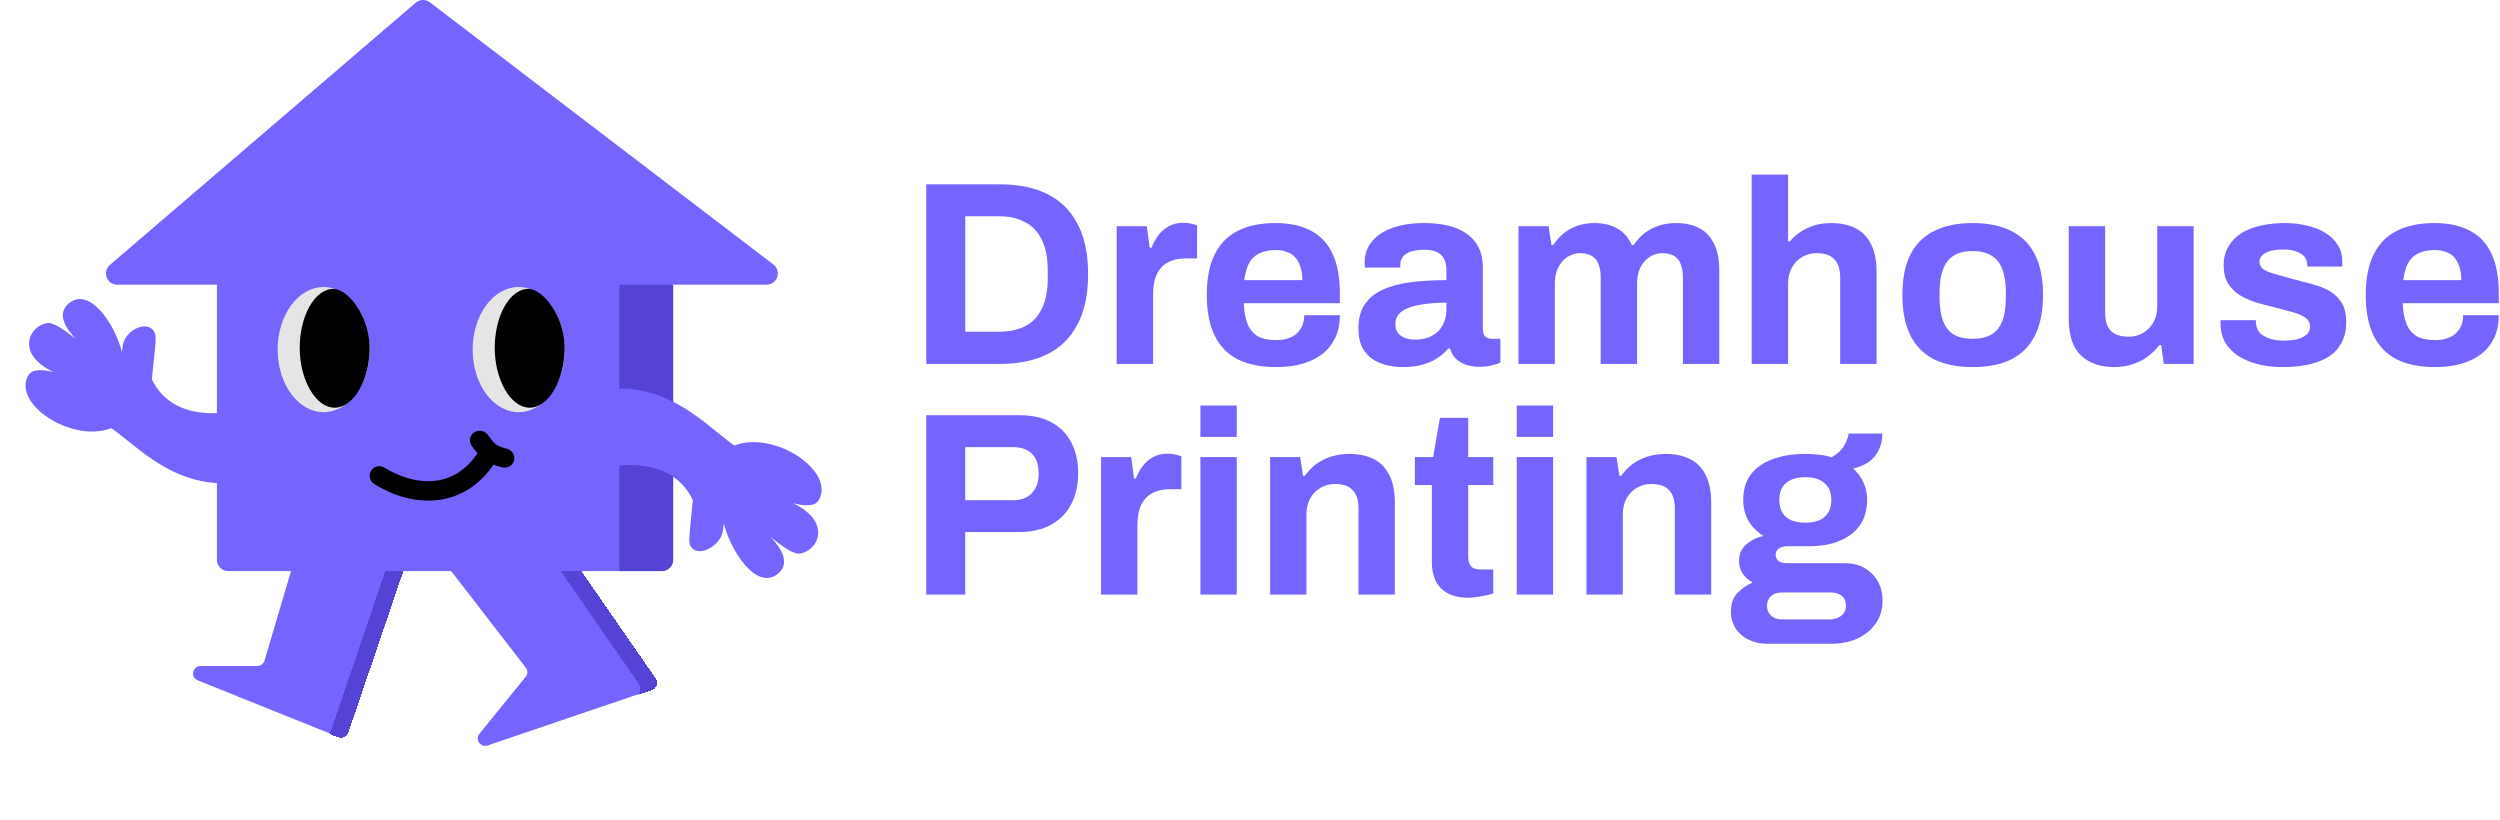
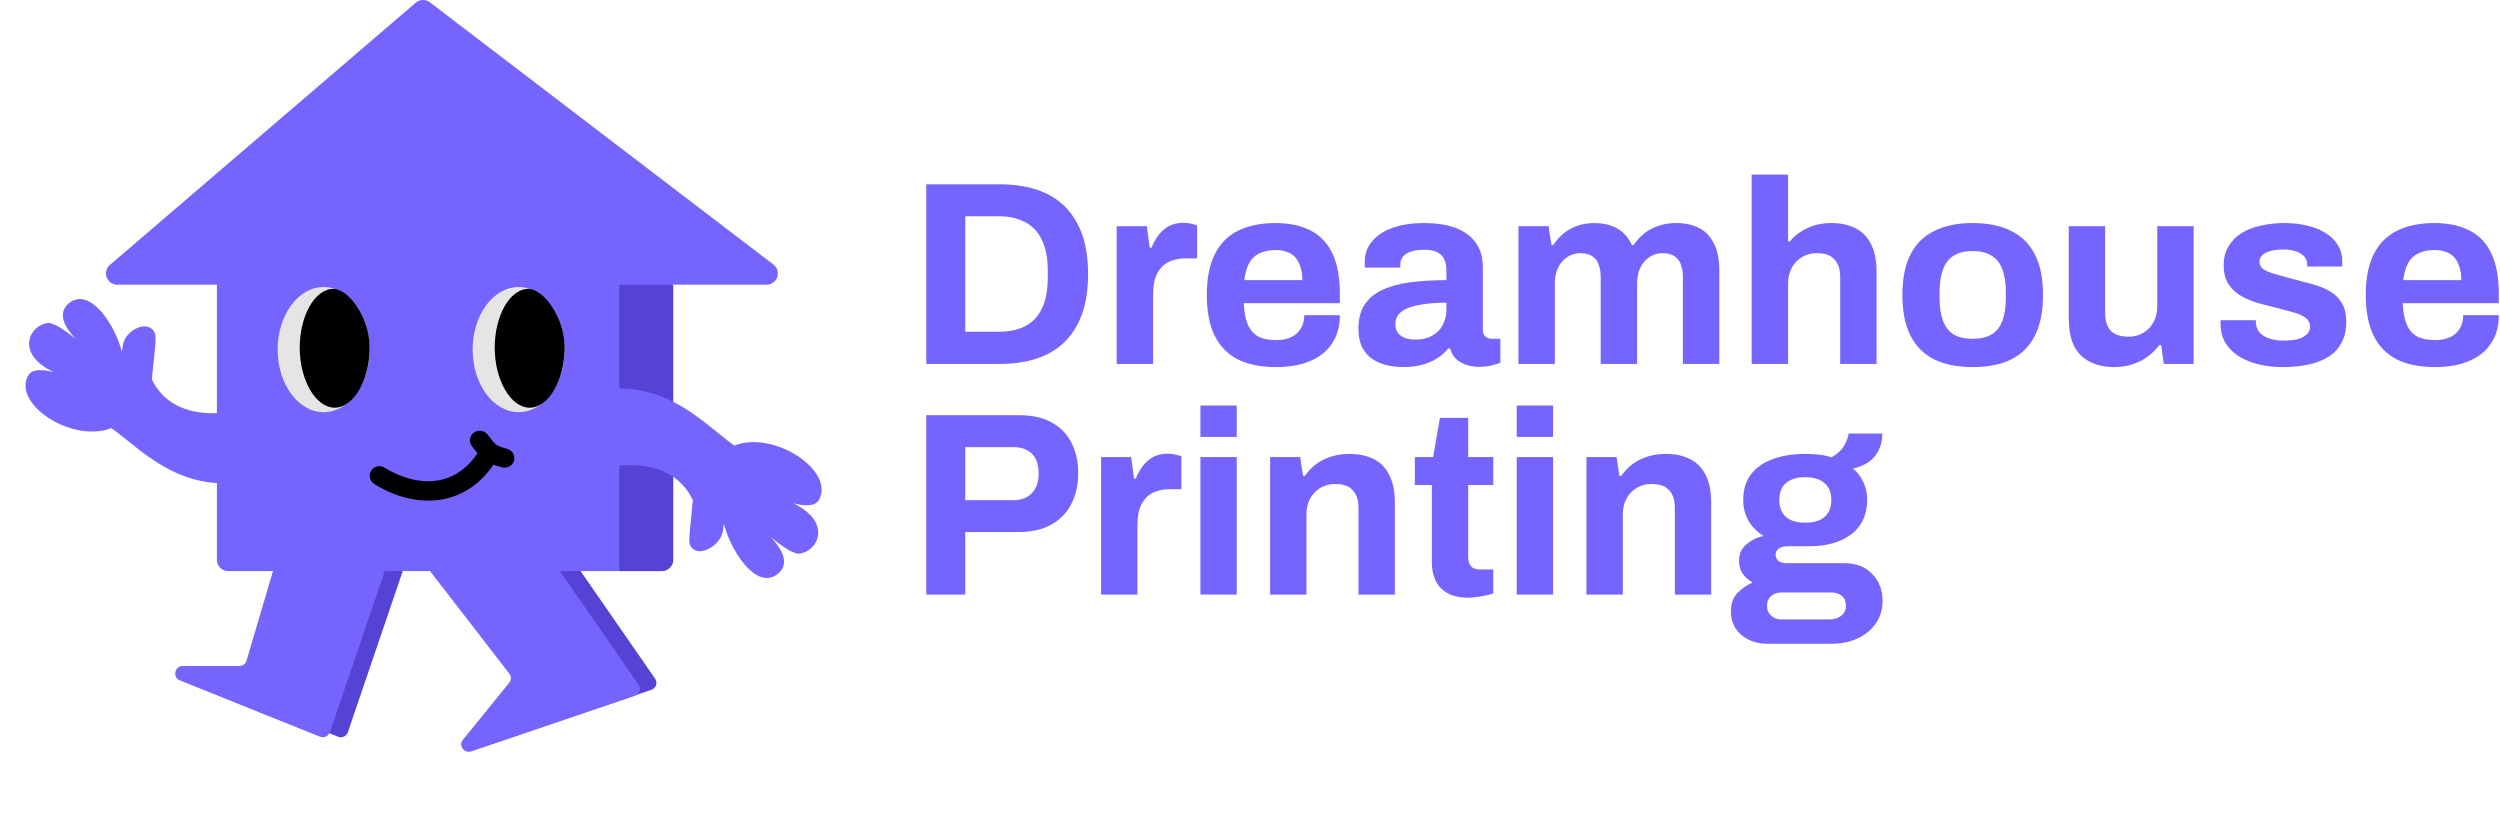
<svg xmlns="http://www.w3.org/2000/svg" width="1668" height="547" viewBox="0 0 1668 547" fill="none">
-   <g filter="url(#filter0_i_334_176)">
-     <path d="M350.847 445.499L279.386 353.039C277.606 350.736 278.237 347.439 280.753 345.901L334.384 313.12C336.703 311.703 339.756 312.326 341.282 314.529L437.102 452.831C438.958 455.509 437.697 459.177 434.554 460.244L325.492 497.295C320.702 498.922 316.71 493.471 319.855 489.598L350.767 451.512C352.194 449.754 352.227 447.285 350.847 445.499Z" fill="#7664FF" />
-   </g>
-   <g filter="url(#filter1_i_334_176)">
-     <path d="M176.487 440.766L202.47 352.913C203.208 350.419 205.735 348.907 208.281 349.436L269.231 362.095C272.174 362.706 273.916 365.757 272.947 368.603L232.1 488.506C231.176 491.22 228.164 492.602 225.503 491.533L132.05 453.987C126.945 451.936 128.413 444.347 133.914 444.347H171.692C173.908 444.347 175.859 442.89 176.487 440.766Z" fill="#7664FF" />
-   </g>
+   <clipPath id="leg1">
+     <path d="M350.847 445.499L279.386 353.039C277.606 350.736 278.237 347.439 280.753 345.901L334.384 313.12C336.703 311.703 339.756 312.326 341.282 314.529L437.102 452.831C438.958 455.509 437.697 459.177 434.554 460.244L325.492 497.295C320.702 498.922 316.71 493.471 319.855 489.598L350.767 451.512C352.194 449.754 352.227 447.285 350.847 445.499Z" />
+   </clipPath>
+   <path d="M350.847 445.499L279.386 353.039C277.606 350.736 278.237 347.439 280.753 345.901L334.384 313.12C336.703 311.703 339.756 312.326 341.282 314.529L437.102 452.831C438.958 455.509 437.697 459.177 434.554 460.244L325.492 497.295C320.702 498.922 316.71 493.471 319.855 489.598L350.767 451.512C352.194 449.754 352.227 447.285 350.847 445.499Z" fill="#5443D4" />
+   <path d="M350.847 445.499L279.386 353.039C277.606 350.736 278.237 347.439 280.753 345.901L334.384 313.12C336.703 311.703 339.756 312.326 341.282 314.529L437.102 452.831C438.958 455.509 437.697 459.177 434.554 460.244L325.492 497.295C320.702 498.922 316.71 493.471 319.855 489.598L350.767 451.512C352.194 449.754 352.227 447.285 350.847 445.499Z" fill="#7664FF" transform="translate(-11 4)" clip-path="url(#leg1)" />
+   <clipPath id="leg2">
+     <path d="M176.487 440.766L202.47 352.913C203.208 350.419 205.735 348.907 208.281 349.436L269.231 362.095C272.174 362.706 273.916 365.757 272.947 368.603L232.1 488.506C231.176 491.22 228.164 492.602 225.503 491.533L132.05 453.987C126.945 451.936 128.413 444.347 133.914 444.347H171.692C173.908 444.347 175.859 442.89 176.487 440.766Z" />
+   </clipPath>
+   <path d="M176.487 440.766L202.47 352.913C203.208 350.419 205.735 348.907 208.281 349.436L269.231 362.095C272.174 362.706 273.916 365.757 272.947 368.603L232.1 488.506C231.176 491.22 228.164 492.602 225.503 491.533L132.05 453.987C126.945 451.936 128.413 444.347 133.914 444.347H171.692C173.908 444.347 175.859 442.89 176.487 440.766Z" fill="#5443D4" />
+   <path d="M176.487 440.766L202.47 352.913C203.208 350.419 205.735 348.907 208.281 349.436L269.231 362.095C272.174 362.706 273.916 365.757 272.947 368.603L232.1 488.506C231.176 491.22 228.164 492.602 225.503 491.533L132.05 453.987C126.945 451.936 128.413 444.347 133.914 444.347H171.692C173.908 444.347 175.859 442.89 176.487 440.766Z" fill="#7664FF" transform="translate(-12 0)" clip-path="url(#leg2)" />
  <path d="M152.22 373.5V182.45H78.212L282.248 7.5L511.467 182.45H441.057V373.5H152.22Z" fill="#7664FF" stroke="#7664FF" stroke-width="15" stroke-linecap="round" stroke-linejoin="round" />
  <path d="M413.702 190.5H448.691V373.5C448.691 377.366 445.557 380.5 441.691 380.5H413.702V190.5Z" fill="#5443D4" stroke="#5443D4" stroke-linecap="round" stroke-linejoin="round" />
  <ellipse cx="215.926" cy="233.246" rx="30.686" ry="41.746" fill="#E5E5E5" />
  <path d="M246.612 232.052C246.612 253.132 236.171 272.009 223.291 272.009C210.411 272.009 199.969 253.132 199.969 232.052C199.969 210.973 209.797 192.692 222.677 192.692C232.497 193.289 246.612 210.973 246.612 232.052Z" fill="black" />
  <ellipse cx="346.036" cy="233.246" rx="30.686" ry="41.746" fill="#E5E5E5" />
  <path d="M376.722 232.052C376.722 253.132 366.28 272.009 353.4 272.009C340.52 272.009 330.079 253.132 330.079 232.052C330.079 210.973 339.906 192.692 352.786 192.692C362.606 193.289 376.722 210.973 376.722 232.052Z" fill="black" />
  <path d="M101.303 253.051C114.734 281.437 150.681 277.306 166.975 271.692L181.082 316.707C125.405 336.247 96.159 301.084 74.264 285.62C48.288 295.936 7.72 269.447 18.949 250.32C21.43 246.095 28.521 246.425 35.819 248.301C9.796 235.964 19.629 217.119 31.718 215.506C35.599 214.989 43.458 220.335 50.653 226.316C43.376 218.614 37.438 208.701 46.524 201.917C59.986 191.867 76.491 215.838 81.365 234.858C81.522 233.284 81.712 231.78 81.927 230.353C83.472 220.091 99.03 212.605 103.28 222.179C104.573 225.093 103.424 232.104 101.303 253.051Z" fill="#7664FF" />
  <path d="M462.271 333.734C448.491 304.568 411.988 308.644 395.459 314.327L381.227 264.941C437.703 245.154 467.583 281.338 489.902 297.292C516.246 286.831 557.588 314.173 546.269 333.734C543.769 338.055 536.562 337.685 529.139 335.729C555.637 348.495 545.736 367.774 533.46 369.374C529.52 369.888 521.51 364.371 514.171 358.206C521.601 366.136 527.681 376.327 518.481 383.242C504.851 393.487 487.968 368.835 482.927 349.311C482.767 350.999 482.572 352.607 482.348 354.13C480.825 364.478 464.749 373.236 460.385 363.621C459.243 361.104 460.302 354.288 462.271 333.734Z" fill="#7664FF" />
  <path d="M256.58 312.022C253.51 310.11 249.49 311.009 247.602 314.03C245.714 317.051 246.672 321.05 249.742 322.962L253.161 317.492L256.58 312.022ZM330.187 308.637C332.123 305.647 331.23 301.634 328.19 299.674C325.151 297.714 321.116 298.549 319.179 301.539L324.683 305.088L330.187 308.637ZM253.161 317.492L249.742 322.962C262.217 330.733 276.99 335.271 291.498 333.711C306.244 332.126 320.043 324.298 330.187 308.637L324.683 305.088L319.179 301.539C311.023 314.132 300.597 319.692 289.927 320.839C279.017 322.012 267.18 318.625 256.58 312.022L253.161 317.492Z" fill="black" />
  <path d="M334.939 311.821C338.461 312.73 342.054 310.693 342.964 307.271C343.874 303.848 341.757 300.337 338.234 299.428L336.587 305.624L334.939 311.821ZM325.354 289.951C323.153 287.117 319.021 286.54 316.124 288.663C313.227 290.786 312.663 294.805 314.864 297.639L320.109 293.795L325.354 289.951ZM320.109 293.795L314.864 297.639C316.761 300.082 318.931 303.364 321.816 305.801C325.079 308.557 329.101 310.314 334.939 311.821L336.587 305.624L338.234 299.428C333.357 298.169 331.519 297.076 330.412 296.14C328.927 294.886 328.216 293.636 325.354 289.951L320.109 293.795Z" fill="black" />
  <path d="M1624.74 244.917C1614.61 244.917 1606.1 243.228 1599.23 239.85C1592.36 236.356 1587.18 231.056 1583.68 223.951C1580.19 216.846 1578.44 207.819 1578.44 196.87C1578.44 185.805 1580.19 176.778 1583.68 169.789C1587.18 162.684 1592.3 157.443 1599.06 154.065C1605.93 150.57 1614.31 148.823 1624.21 148.823C1633.53 148.823 1641.4 150.512 1647.8 153.89C1654.21 157.151 1659.04 162.276 1662.3 169.265C1665.56 176.137 1667.19 185.048 1667.19 195.996V202.286H1603.07C1603.31 207.644 1604.12 212.187 1605.52 215.914C1607.03 219.641 1609.31 222.437 1612.33 224.3C1615.48 226.048 1619.61 226.921 1624.74 226.921C1627.53 226.921 1630.04 226.572 1632.25 225.873C1634.58 225.174 1636.56 224.126 1638.19 222.728C1639.82 221.33 1641.1 219.583 1642.04 217.487C1642.97 215.39 1643.43 213.002 1643.43 210.323H1667.19C1667.19 216.147 1666.15 221.214 1664.05 225.523C1661.95 229.833 1659.04 233.444 1655.31 236.356C1651.59 239.151 1647.1 241.306 1641.86 242.82C1636.74 244.218 1631.03 244.917 1624.74 244.917ZM1603.42 186.911H1642.21C1642.21 183.417 1641.74 180.389 1640.81 177.826C1640 175.264 1638.83 173.167 1637.32 171.536C1635.8 169.906 1633.94 168.741 1631.73 168.042C1629.63 167.227 1627.24 166.819 1624.56 166.819C1620.14 166.819 1616.41 167.576 1613.38 169.09C1610.47 170.488 1608.2 172.701 1606.57 175.729C1605.05 178.641 1604.01 182.369 1603.42 186.911Z" fill="#7664FF" />
  <path d="M1523.11 244.917C1516.71 244.917 1510.94 244.218 1505.82 242.82C1500.69 241.423 1496.32 239.501 1492.71 237.055C1489.1 234.492 1486.31 231.464 1484.33 227.969C1482.46 224.475 1481.53 220.515 1481.53 216.089C1481.53 215.623 1481.53 215.157 1481.53 214.691C1481.53 214.225 1481.59 213.876 1481.71 213.643H1505.12C1505.12 213.876 1505.12 214.109 1505.12 214.342C1505.12 214.575 1505.12 214.808 1505.12 215.04C1505.23 217.952 1506.17 220.34 1507.91 222.204C1509.66 223.951 1511.93 225.232 1514.73 226.048C1517.64 226.863 1520.67 227.271 1523.81 227.271C1526.61 227.271 1529.29 227.038 1531.85 226.572C1534.53 225.989 1536.74 224.999 1538.49 223.602C1540.35 222.204 1541.28 220.398 1541.28 218.185C1541.28 215.39 1540.12 213.235 1537.79 211.721C1535.58 210.207 1532.61 208.984 1528.88 208.052C1525.27 207.12 1521.31 206.072 1517 204.907C1513.04 203.975 1509.08 202.927 1505.12 201.762C1501.16 200.481 1497.55 198.85 1494.29 196.87C1491.14 194.89 1488.58 192.327 1486.6 189.183C1484.62 185.921 1483.63 181.845 1483.63 176.952C1483.63 172.177 1484.68 168.042 1486.77 164.548C1488.87 160.937 1491.72 157.967 1495.33 155.637C1499.06 153.308 1503.37 151.619 1508.26 150.57C1513.27 149.406 1518.63 148.823 1524.34 148.823C1529.69 148.823 1534.7 149.406 1539.36 150.57C1544.02 151.619 1548.1 153.249 1551.59 155.462C1555.09 157.559 1557.82 160.238 1559.8 163.499C1561.78 166.644 1562.77 170.197 1562.77 174.157C1562.77 174.972 1562.77 175.729 1562.77 176.428C1562.77 177.127 1562.72 177.593 1562.6 177.826H1539.36V176.428C1539.36 174.332 1538.72 172.585 1537.44 171.187C1536.16 169.673 1534.29 168.508 1531.85 167.693C1529.52 166.877 1526.67 166.47 1523.29 166.47C1520.96 166.47 1518.8 166.644 1516.82 166.994C1514.96 167.343 1513.33 167.867 1511.93 168.566C1510.53 169.265 1509.43 170.139 1508.61 171.187C1507.91 172.119 1507.56 173.283 1507.56 174.681C1507.56 176.661 1508.38 178.292 1510.01 179.573C1511.76 180.738 1514.03 181.728 1516.82 182.543C1519.62 183.359 1522.71 184.232 1526.08 185.164C1530.28 186.329 1534.64 187.494 1539.19 188.658C1543.85 189.707 1548.16 191.163 1552.12 193.026C1556.08 194.89 1559.28 197.569 1561.73 201.063C1564.17 204.441 1565.39 209.042 1565.39 214.866C1565.39 220.457 1564.29 225.174 1562.07 229.018C1559.98 232.861 1557.01 235.948 1553.16 238.278C1549.32 240.607 1544.84 242.296 1539.71 243.344C1534.59 244.393 1529.05 244.917 1523.11 244.917Z" fill="#7664FF" />
  <path d="M1410.67 244.913C1401.35 244.913 1393.95 242.351 1388.48 237.226C1383.01 232.101 1380.27 223.831 1380.27 212.416V150.916H1404.55V208.397C1404.55 211.426 1404.9 213.988 1405.6 216.085C1406.3 218.065 1407.29 219.696 1408.57 220.977C1409.97 222.258 1411.66 223.19 1413.64 223.772C1415.62 224.355 1417.83 224.646 1420.28 224.646C1423.89 224.646 1427.15 223.772 1430.06 222.025C1432.97 220.278 1435.25 217.89 1436.88 214.862C1438.51 211.717 1439.32 208.223 1439.32 204.379V150.916H1463.61V242.816H1443.69L1441.94 230.237H1440.72C1438.51 233.149 1435.89 235.711 1432.86 237.924C1429.95 240.137 1426.63 241.826 1422.9 242.991C1419.17 244.272 1415.1 244.913 1410.67 244.913Z" fill="#7664FF" />
  <path d="M1316.1 244.917C1306.08 244.917 1297.58 243.228 1290.59 239.85C1283.6 236.356 1278.3 231.056 1274.69 223.951C1271.08 216.729 1269.28 207.702 1269.28 196.87C1269.28 185.805 1271.08 176.778 1274.69 169.789C1278.3 162.684 1283.6 157.443 1290.59 154.065C1297.58 150.57 1306.08 148.823 1316.1 148.823C1326.35 148.823 1334.91 150.57 1341.78 154.065C1348.77 157.443 1354.07 162.684 1357.68 169.789C1361.29 176.778 1363.1 185.805 1363.1 196.87C1363.1 207.702 1361.29 216.729 1357.68 223.951C1354.07 231.056 1348.77 236.356 1341.78 239.85C1334.91 243.228 1326.35 244.917 1316.1 244.917ZM1316.1 226.048C1321.46 226.048 1325.71 225.058 1328.85 223.077C1332.11 221.097 1334.5 218.069 1336.02 213.992C1337.53 209.915 1338.29 204.907 1338.29 198.967V194.773C1338.29 188.833 1337.53 183.825 1336.02 179.748C1334.5 175.671 1332.11 172.643 1328.85 170.663C1325.71 168.566 1321.46 167.518 1316.1 167.518C1310.86 167.518 1306.61 168.566 1303.34 170.663C1300.2 172.643 1297.87 175.671 1296.36 179.748C1294.84 183.825 1294.08 188.833 1294.08 194.773V198.967C1294.08 204.907 1294.84 209.915 1296.36 213.992C1297.87 218.069 1300.2 221.097 1303.34 223.077C1306.61 225.058 1310.86 226.048 1316.1 226.048Z" fill="#7664FF" />
  <path d="M1168.72 242.819V116.5H1193V161.053H1194.22C1196.2 158.606 1198.53 156.51 1201.21 154.763C1204.01 152.899 1207.09 151.443 1210.47 150.395C1213.97 149.347 1217.75 148.822 1221.83 148.822C1227.89 148.822 1233.19 149.929 1237.73 152.142C1242.27 154.355 1245.76 157.849 1248.21 162.625C1250.77 167.401 1252.05 173.632 1252.05 181.32V242.819H1227.77V185.163C1227.77 182.251 1227.42 179.805 1226.72 177.825C1226.02 175.729 1224.97 174.04 1223.58 172.758C1222.29 171.361 1220.66 170.371 1218.68 169.788C1216.7 169.206 1214.49 168.915 1212.04 168.915C1208.43 168.915 1205.17 169.788 1202.26 171.535C1199.35 173.283 1197.08 175.67 1195.45 178.699C1193.82 181.727 1193 185.222 1193 189.182V242.819H1168.72Z" fill="#7664FF" />
  <path d="M1013.11 242.82V150.92H1033.2L1035.12 163.499H1036.35C1038.33 160.471 1040.66 157.85 1043.34 155.637C1046.13 153.424 1049.22 151.735 1052.6 150.57C1056.09 149.406 1059.82 148.823 1063.78 148.823C1069.6 148.823 1074.61 149.988 1078.8 152.318C1083.11 154.647 1086.43 158.374 1088.76 163.499H1089.98C1091.96 160.471 1094.35 157.85 1097.15 155.637C1099.94 153.424 1103.15 151.735 1106.76 150.57C1110.37 149.406 1114.21 148.823 1118.29 148.823C1124.11 148.823 1129.12 149.872 1133.31 151.968C1137.62 154.065 1141 157.501 1143.45 162.276C1145.89 166.935 1147.12 172.992 1147.12 180.447V242.82H1122.83V184.815C1122.83 181.903 1122.48 179.457 1121.78 177.477C1121.2 175.38 1120.33 173.749 1119.16 172.585C1118 171.303 1116.54 170.372 1114.79 169.789C1113.05 169.207 1111.18 168.916 1109.2 168.916C1105.94 168.916 1103.03 169.789 1100.47 171.536C1097.9 173.283 1095.87 175.671 1094.35 178.7C1092.95 181.728 1092.26 185.222 1092.26 189.183V242.82H1067.97V184.815C1067.97 181.903 1067.62 179.457 1066.92 177.477C1066.34 175.38 1065.47 173.749 1064.3 172.585C1063.14 171.303 1061.68 170.372 1059.93 169.789C1058.3 169.207 1056.44 168.916 1054.34 168.916C1051.2 168.916 1048.29 169.789 1045.61 171.536C1043.04 173.283 1041.01 175.671 1039.49 178.7C1038.09 181.728 1037.39 185.222 1037.39 189.183V242.82H1013.11Z" fill="#7664FF" />
  <path d="M936.047 244.917C933.018 244.917 929.757 244.567 926.263 243.869C922.885 243.17 919.682 241.947 916.653 240.2C913.625 238.336 911.121 235.715 909.14 232.337C907.277 228.843 906.345 224.417 906.345 219.059C906.345 212.653 907.743 207.353 910.538 203.16C913.334 198.967 917.294 195.705 922.419 193.376C927.66 190.93 933.892 189.241 941.113 188.309C948.335 187.377 956.314 186.911 965.049 186.911V180.097C965.049 177.418 964.583 175.089 963.652 173.109C962.836 171.129 961.322 169.556 959.109 168.391C957.012 167.227 954.042 166.644 950.199 166.644C946.355 166.644 943.21 167.11 940.764 168.042C938.434 168.974 936.745 170.197 935.697 171.711C934.765 173.109 934.299 174.681 934.299 176.428V178.525H910.713C910.596 177.943 910.538 177.418 910.538 176.952C910.538 176.37 910.538 175.671 910.538 174.856C910.538 169.498 912.169 164.897 915.43 161.053C918.692 157.093 923.292 154.065 929.233 151.968C935.173 149.872 942.103 148.823 950.024 148.823C958.527 148.823 965.632 149.93 971.339 152.143C977.163 154.356 981.589 157.617 984.617 161.927C987.762 166.237 989.335 171.653 989.335 178.175V219.933C989.335 222.029 989.917 223.602 991.082 224.65C992.363 225.582 993.761 226.048 995.275 226.048H1001.04V241.947C999.876 242.529 998.071 243.111 995.625 243.694C993.178 244.393 990.208 244.742 986.714 244.742C983.336 244.742 980.308 244.218 977.629 243.17C975.066 242.238 972.911 240.898 971.164 239.151C969.417 237.288 968.194 235.075 967.495 232.512H966.272C964.292 234.958 961.846 237.113 958.934 238.977C956.139 240.84 952.819 242.296 948.976 243.344C945.248 244.393 940.939 244.917 936.047 244.917ZM944.258 226.572C947.52 226.572 950.431 226.106 952.994 225.174C955.556 224.126 957.711 222.786 959.458 221.156C961.206 219.408 962.545 217.312 963.477 214.866C964.525 212.42 965.049 209.799 965.049 207.004V201.937C958.527 201.937 952.703 202.403 947.578 203.335C942.453 204.15 938.376 205.606 935.348 207.702C932.436 209.799 930.98 212.711 930.98 216.438C930.98 218.535 931.504 220.34 932.552 221.854C933.601 223.369 935.115 224.533 937.095 225.349C939.075 226.164 941.463 226.572 944.258 226.572Z" fill="#7664FF" />
  <path d="M851.487 244.917C841.354 244.917 832.851 243.228 825.979 239.85C819.107 236.356 813.924 231.056 810.429 223.951C806.935 216.846 805.188 207.819 805.188 196.87C805.188 185.805 806.935 176.778 810.429 169.789C813.924 162.684 819.048 157.443 825.804 154.065C832.676 150.57 841.063 148.823 850.963 148.823C860.281 148.823 868.143 150.512 874.55 153.89C880.956 157.151 885.79 162.276 889.051 169.265C892.312 176.137 893.943 185.048 893.943 195.996V202.286H829.823C830.056 207.644 830.871 212.187 832.269 215.914C833.783 219.641 836.054 222.437 839.083 224.3C842.227 226.048 846.362 226.921 851.487 226.921C854.283 226.921 856.787 226.572 859 225.873C861.33 225.174 863.31 224.126 864.94 222.728C866.571 221.33 867.852 219.583 868.784 217.487C869.716 215.39 870.182 213.002 870.182 210.323H893.943C893.943 216.147 892.895 221.214 890.798 225.523C888.702 229.833 885.79 233.444 882.062 236.356C878.335 239.151 873.851 241.306 868.609 242.82C863.484 244.218 857.777 244.917 851.487 244.917ZM830.172 186.911H868.959C868.959 183.417 868.493 180.389 867.561 177.826C866.746 175.264 865.581 173.167 864.067 171.536C862.553 169.906 860.689 168.741 858.476 168.042C856.379 167.227 853.992 166.819 851.313 166.819C846.886 166.819 843.159 167.576 840.131 169.09C837.219 170.488 834.948 172.701 833.317 175.729C831.803 178.641 830.754 182.369 830.172 186.911Z" fill="#7664FF" />
  <path d="M745.065 242.819V150.919H765.157L767.079 165.245H768.302C769.467 162.217 770.981 159.48 772.845 157.034C774.708 154.471 777.038 152.433 779.833 150.919C782.629 149.405 785.89 148.647 789.617 148.647C791.597 148.647 793.403 148.88 795.034 149.346C796.664 149.696 797.887 150.045 798.703 150.395V172.409H791.19C787.579 172.409 784.376 172.933 781.58 173.981C778.901 174.913 776.63 176.427 774.767 178.524C772.903 180.62 771.505 183.183 770.573 186.211C769.758 189.24 769.35 192.792 769.35 196.869V242.819H745.065Z" fill="#7664FF" />
  <path d="M618.002 242.821V122.966H666.922C679.385 122.966 689.984 125.121 698.72 129.43C707.456 133.74 714.153 140.321 718.812 149.173C723.588 157.909 725.976 169.149 725.976 182.893C725.976 196.521 723.588 207.761 718.812 216.613C714.153 225.466 707.456 232.047 698.72 236.356C689.984 240.666 679.385 242.821 666.922 242.821H618.002ZM644.034 221.331H666.747C671.989 221.331 676.648 220.574 680.725 219.059C684.801 217.545 688.179 215.332 690.858 212.42C693.537 209.392 695.575 205.665 696.973 201.238C698.371 196.696 699.07 191.454 699.07 185.514V180.273C699.07 174.332 698.371 169.149 696.973 164.723C695.575 160.18 693.537 156.453 690.858 153.541C688.179 150.513 684.801 148.241 680.725 146.727C676.648 145.096 671.989 144.281 666.747 144.281H644.034V221.331Z" fill="#7664FF" />
  <path d="M1178.43 429.499C1174.36 429.499 1170.52 428.627 1166.92 426.883C1163.31 425.255 1160.4 422.812 1158.19 419.556C1155.98 416.3 1154.88 412.404 1154.88 407.869C1154.88 402.752 1156.33 398.681 1159.24 395.657C1162.26 392.518 1165.64 390.192 1169.36 388.68C1166.68 387.168 1164.47 385.191 1162.73 382.749C1161.1 380.306 1160.29 377.457 1160.29 374.201C1160.29 369.665 1161.92 366.002 1165.17 363.211C1168.54 360.304 1172.38 358.443 1176.68 357.629C1172.38 354.954 1169.01 351.581 1166.57 347.511C1164.24 343.324 1163.08 338.673 1163.08 333.556C1163.08 326.927 1164.71 321.345 1167.96 316.809C1171.34 312.274 1176.1 308.843 1182.27 306.517C1188.55 304.075 1195.93 302.854 1204.42 302.854C1207.79 302.854 1210.93 303.028 1213.84 303.377C1216.86 303.726 1219.6 304.307 1222.04 305.121C1226.34 302.563 1229.25 299.772 1230.76 296.748C1232.39 293.608 1233.26 291.108 1233.38 289.247H1255.88C1255.88 293.55 1255.07 297.271 1253.44 300.411C1251.93 303.551 1249.72 306.168 1246.81 308.261C1243.9 310.238 1240.41 311.692 1236.34 312.622C1239.37 315.181 1241.69 318.263 1243.32 321.868C1244.95 325.473 1245.76 329.369 1245.76 333.556C1245.76 340.068 1244.19 345.65 1241.05 350.302C1237.91 354.838 1233.44 358.327 1227.62 360.769C1221.92 363.211 1215.06 364.432 1207.04 364.432H1193.08C1190.29 364.432 1188.2 364.955 1186.8 366.002C1185.41 366.932 1184.71 368.328 1184.71 370.189C1184.71 371.701 1185.29 373.038 1186.45 374.201C1187.73 375.248 1189.77 375.771 1192.56 375.771H1230.76C1238.44 375.771 1244.54 378.155 1249.08 382.923C1253.73 387.575 1256.06 393.564 1256.06 400.891C1256.06 406.473 1254.6 411.416 1251.7 415.718C1248.79 420.021 1244.78 423.394 1239.66 425.836C1234.54 428.278 1228.67 429.499 1222.04 429.499H1178.43ZM1188.55 413.276H1220.82C1222.91 413.276 1224.77 412.869 1226.4 412.055C1228.03 411.357 1229.31 410.311 1230.24 408.915C1231.17 407.636 1231.63 406.124 1231.63 404.38C1231.63 401.356 1230.7 399.088 1228.84 397.576C1226.98 396.065 1224.66 395.309 1221.87 395.309H1188.55C1185.76 395.309 1183.43 396.123 1181.57 397.751C1179.82 399.379 1178.95 401.53 1178.95 404.205C1178.95 406.88 1179.82 409.031 1181.57 410.66C1183.43 412.404 1185.76 413.276 1188.55 413.276ZM1204.42 348.732C1210.12 348.732 1214.42 347.453 1217.33 344.894C1220.35 342.22 1221.87 338.44 1221.87 333.556C1221.87 328.671 1220.35 324.95 1217.33 322.391C1214.42 319.717 1210.12 318.379 1204.42 318.379C1198.84 318.379 1194.54 319.717 1191.51 322.391C1188.61 324.95 1187.15 328.671 1187.15 333.556C1187.15 336.696 1187.79 339.429 1189.07 341.755C1190.35 344.08 1192.27 345.825 1194.83 346.988C1197.39 348.151 1200.58 348.732 1204.42 348.732Z" fill="#7664FF" />
  <path d="M1058.49 396.704V304.947H1078.55L1080.47 317.507H1081.69C1083.78 314.483 1086.28 311.866 1089.19 309.657C1092.21 307.447 1095.59 305.761 1099.31 304.598C1103.03 303.435 1107.1 302.854 1111.52 302.854C1117.57 302.854 1122.86 303.958 1127.39 306.168C1131.93 308.378 1135.42 311.866 1137.86 316.635C1140.42 321.403 1141.7 327.624 1141.7 335.3V396.704H1117.45V339.138C1117.45 336.23 1117.1 333.788 1116.4 331.811C1115.71 329.718 1114.66 328.031 1113.26 326.752C1111.98 325.357 1110.36 324.368 1108.38 323.787C1106.4 323.205 1104.19 322.914 1101.75 322.914C1098.15 322.914 1094.89 323.787 1091.98 325.531C1089.07 327.276 1086.81 329.66 1085.18 332.683C1083.55 335.707 1082.74 339.196 1082.74 343.15V396.704H1058.49Z" fill="#7664FF" />
  <path d="M1011.98 291.514V270.581H1036.23V291.514H1011.98ZM1011.98 396.704V304.946H1036.23V396.704H1011.98Z" fill="#7664FF" />
  <path d="M979.745 398.798C973.93 398.798 969.22 397.752 965.615 395.658C962.01 393.565 959.394 390.774 957.765 387.285C956.137 383.68 955.323 379.726 955.323 375.423V323.613H943.984V304.948H956.195L960.731 278.781H979.571V304.948H996.317V323.613H979.571V371.411C979.571 374.202 980.21 376.353 981.49 377.865C982.769 379.261 984.862 379.958 987.77 379.958H996.317V396.007C994.922 396.472 993.294 396.879 991.433 397.228C989.572 397.693 987.595 398.042 985.502 398.275C983.409 398.624 981.49 398.798 979.745 398.798Z" fill="#7664FF" />
  <path d="M847.418 396.704V304.947H867.479L869.398 317.507H870.619C872.713 314.483 875.213 311.866 878.12 309.657C881.144 307.447 884.517 305.761 888.238 304.598C891.96 303.435 896.03 302.854 900.449 302.854C906.497 302.854 911.788 303.958 916.324 306.168C920.859 308.378 924.348 311.866 926.79 316.635C929.349 321.403 930.628 327.624 930.628 335.3V396.704H906.38V339.138C906.38 336.23 906.031 333.788 905.334 331.811C904.636 329.718 903.589 328.031 902.194 326.752C900.914 325.357 899.286 324.368 897.309 323.787C895.332 323.205 893.123 322.914 890.68 322.914C887.075 322.914 883.819 323.787 880.912 325.531C878.004 327.276 875.736 329.66 874.108 332.683C872.48 335.707 871.666 339.196 871.666 343.15V396.704H847.418Z" fill="#7664FF" />
  <path d="M800.911 291.514V270.581H825.158V291.514H800.911ZM800.911 396.704V304.946H825.158V396.704H800.911Z" fill="#7664FF" />
  <path d="M734.644 396.703V304.945H754.705L756.623 319.25H757.845C759.007 316.226 760.519 313.493 762.38 311.051C764.241 308.493 766.567 306.457 769.358 304.945C772.149 303.434 775.405 302.678 779.127 302.678C781.104 302.678 782.906 302.91 784.534 303.376C786.162 303.724 787.384 304.073 788.198 304.422V326.402H780.697C777.091 326.402 773.893 326.925 771.102 327.972C768.427 328.902 766.16 330.414 764.299 332.508C762.438 334.601 761.043 337.159 760.112 340.183C759.298 343.207 758.891 346.754 758.891 350.824V396.703H734.644Z" fill="#7664FF" />
  <path d="M618 396.703V277.035H680.276C688.882 277.035 696.034 278.663 701.733 281.92C707.548 285.06 711.909 289.537 714.816 295.352C717.84 301.05 719.352 307.853 719.352 315.762C719.352 323.67 717.782 330.589 714.642 336.52C711.618 342.335 707.141 346.871 701.209 350.127C695.278 353.383 688.01 355.011 679.404 355.011H643.992V396.703H618ZM643.992 333.729H675.915C681.381 333.729 685.568 332.159 688.475 329.019C691.499 325.879 693.011 321.518 693.011 315.936C693.011 312.098 692.371 308.9 691.092 306.342C689.812 303.783 687.894 301.806 685.335 300.411C682.893 299.015 679.753 298.317 675.915 298.317H643.992V333.729Z" fill="#7664FF" />
-   <defs>
-     <filter id="filter0_i_334_176" x="278.372" y="312.361" width="159.595" height="185.229" filterUnits="userSpaceOnUse" color-interpolation-filters="sRGB">
-       <feFlood flood-opacity="0" result="BackgroundImageFix" />
-       <feBlend mode="normal" in="SourceGraphic" in2="BackgroundImageFix" result="shape" />
-       <feColorMatrix in="SourceAlpha" type="matrix" values="0 0 0 0 0 0 0 0 0 0 0 0 0 0 0 0 0 0 127 0" result="hardAlpha" />
-       <feOffset dx="-11" dy="4" />
-       <feComposite in2="hardAlpha" operator="arithmetic" k2="-1" k3="1" />
-       <feColorMatrix type="matrix" values="0 0 0 0 0.329 0 0 0 0 0.263 0 0 0 0 0.831 0 0 0 1 0" />
-       <feBlend mode="normal" in2="shape" result="effect1_innerShadow_334_176" />
-     </filter>
-     <filter id="filter1_i_334_176" x="128.908" y="349.331" width="144.309" height="142.564" filterUnits="userSpaceOnUse" color-interpolation-filters="sRGB">
-       <feFlood flood-opacity="0" result="BackgroundImageFix" />
-       <feBlend mode="normal" in="SourceGraphic" in2="BackgroundImageFix" result="shape" />
-       <feColorMatrix in="SourceAlpha" type="matrix" values="0 0 0 0 0 0 0 0 0 0 0 0 0 0 0 0 0 0 127 0" result="hardAlpha" />
-       <feOffset dx="-12" />
-       <feComposite in2="hardAlpha" operator="arithmetic" k2="-1" k3="1" />
-       <feColorMatrix type="matrix" values="0 0 0 0 0.329 0 0 0 0 0.263 0 0 0 0 0.831 0 0 0 1 0" />
-       <feBlend mode="normal" in2="shape" result="effect1_innerShadow_334_176" />
-     </filter>
-   </defs>
</svg>
